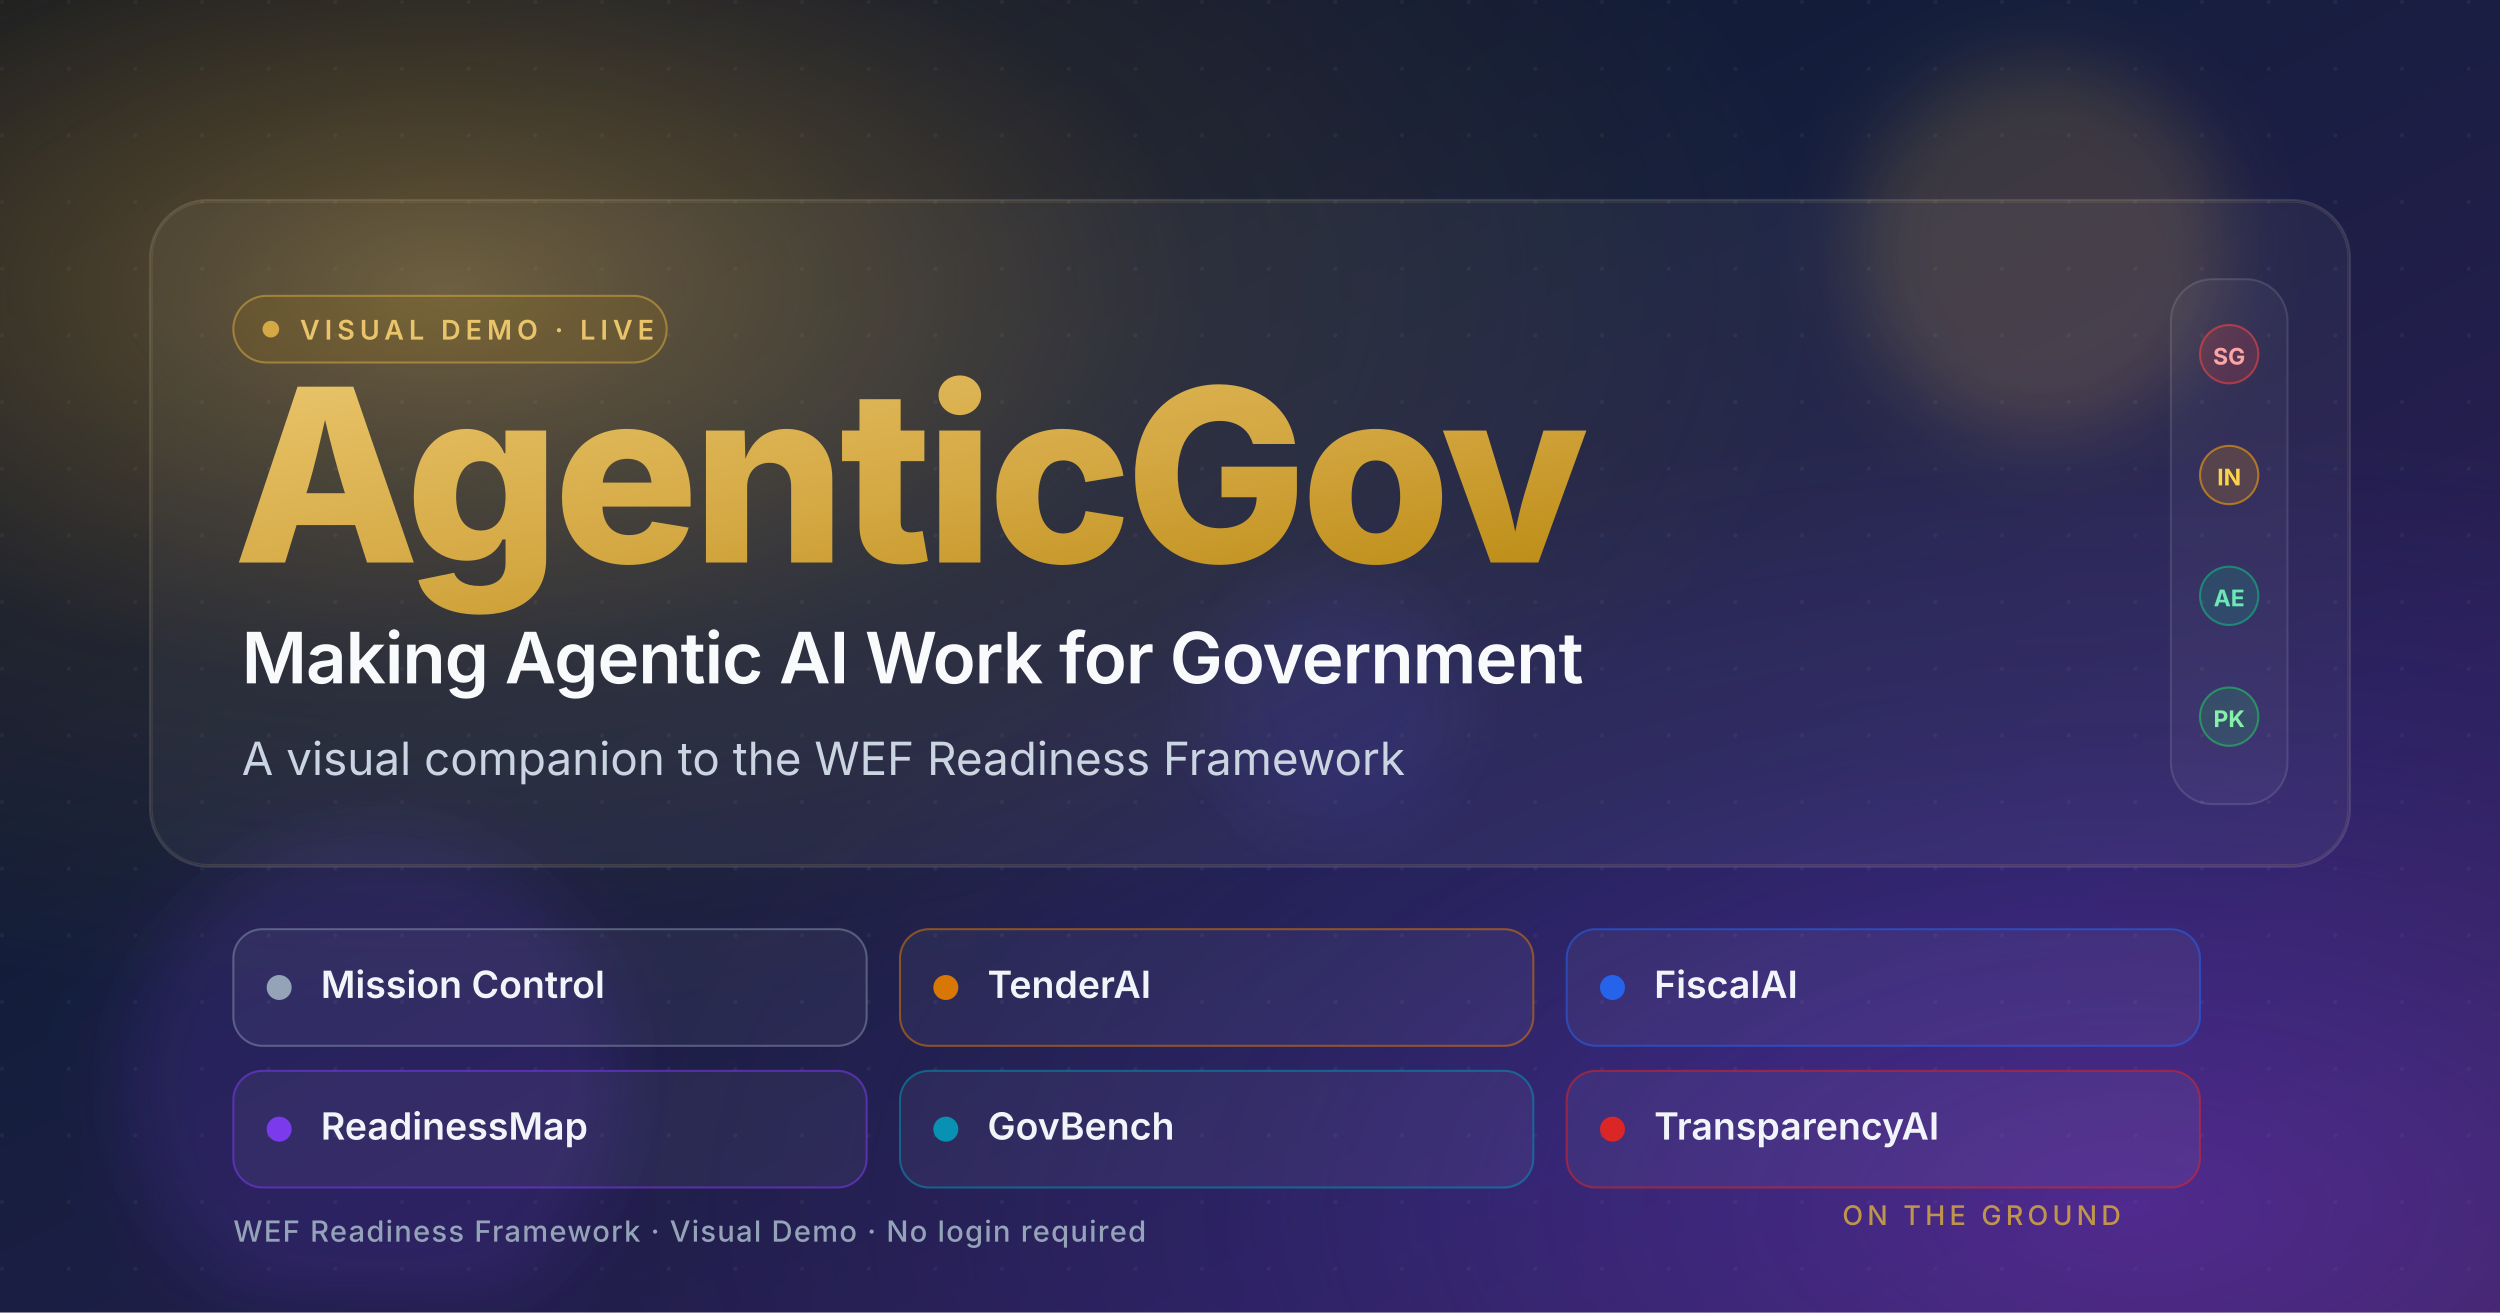
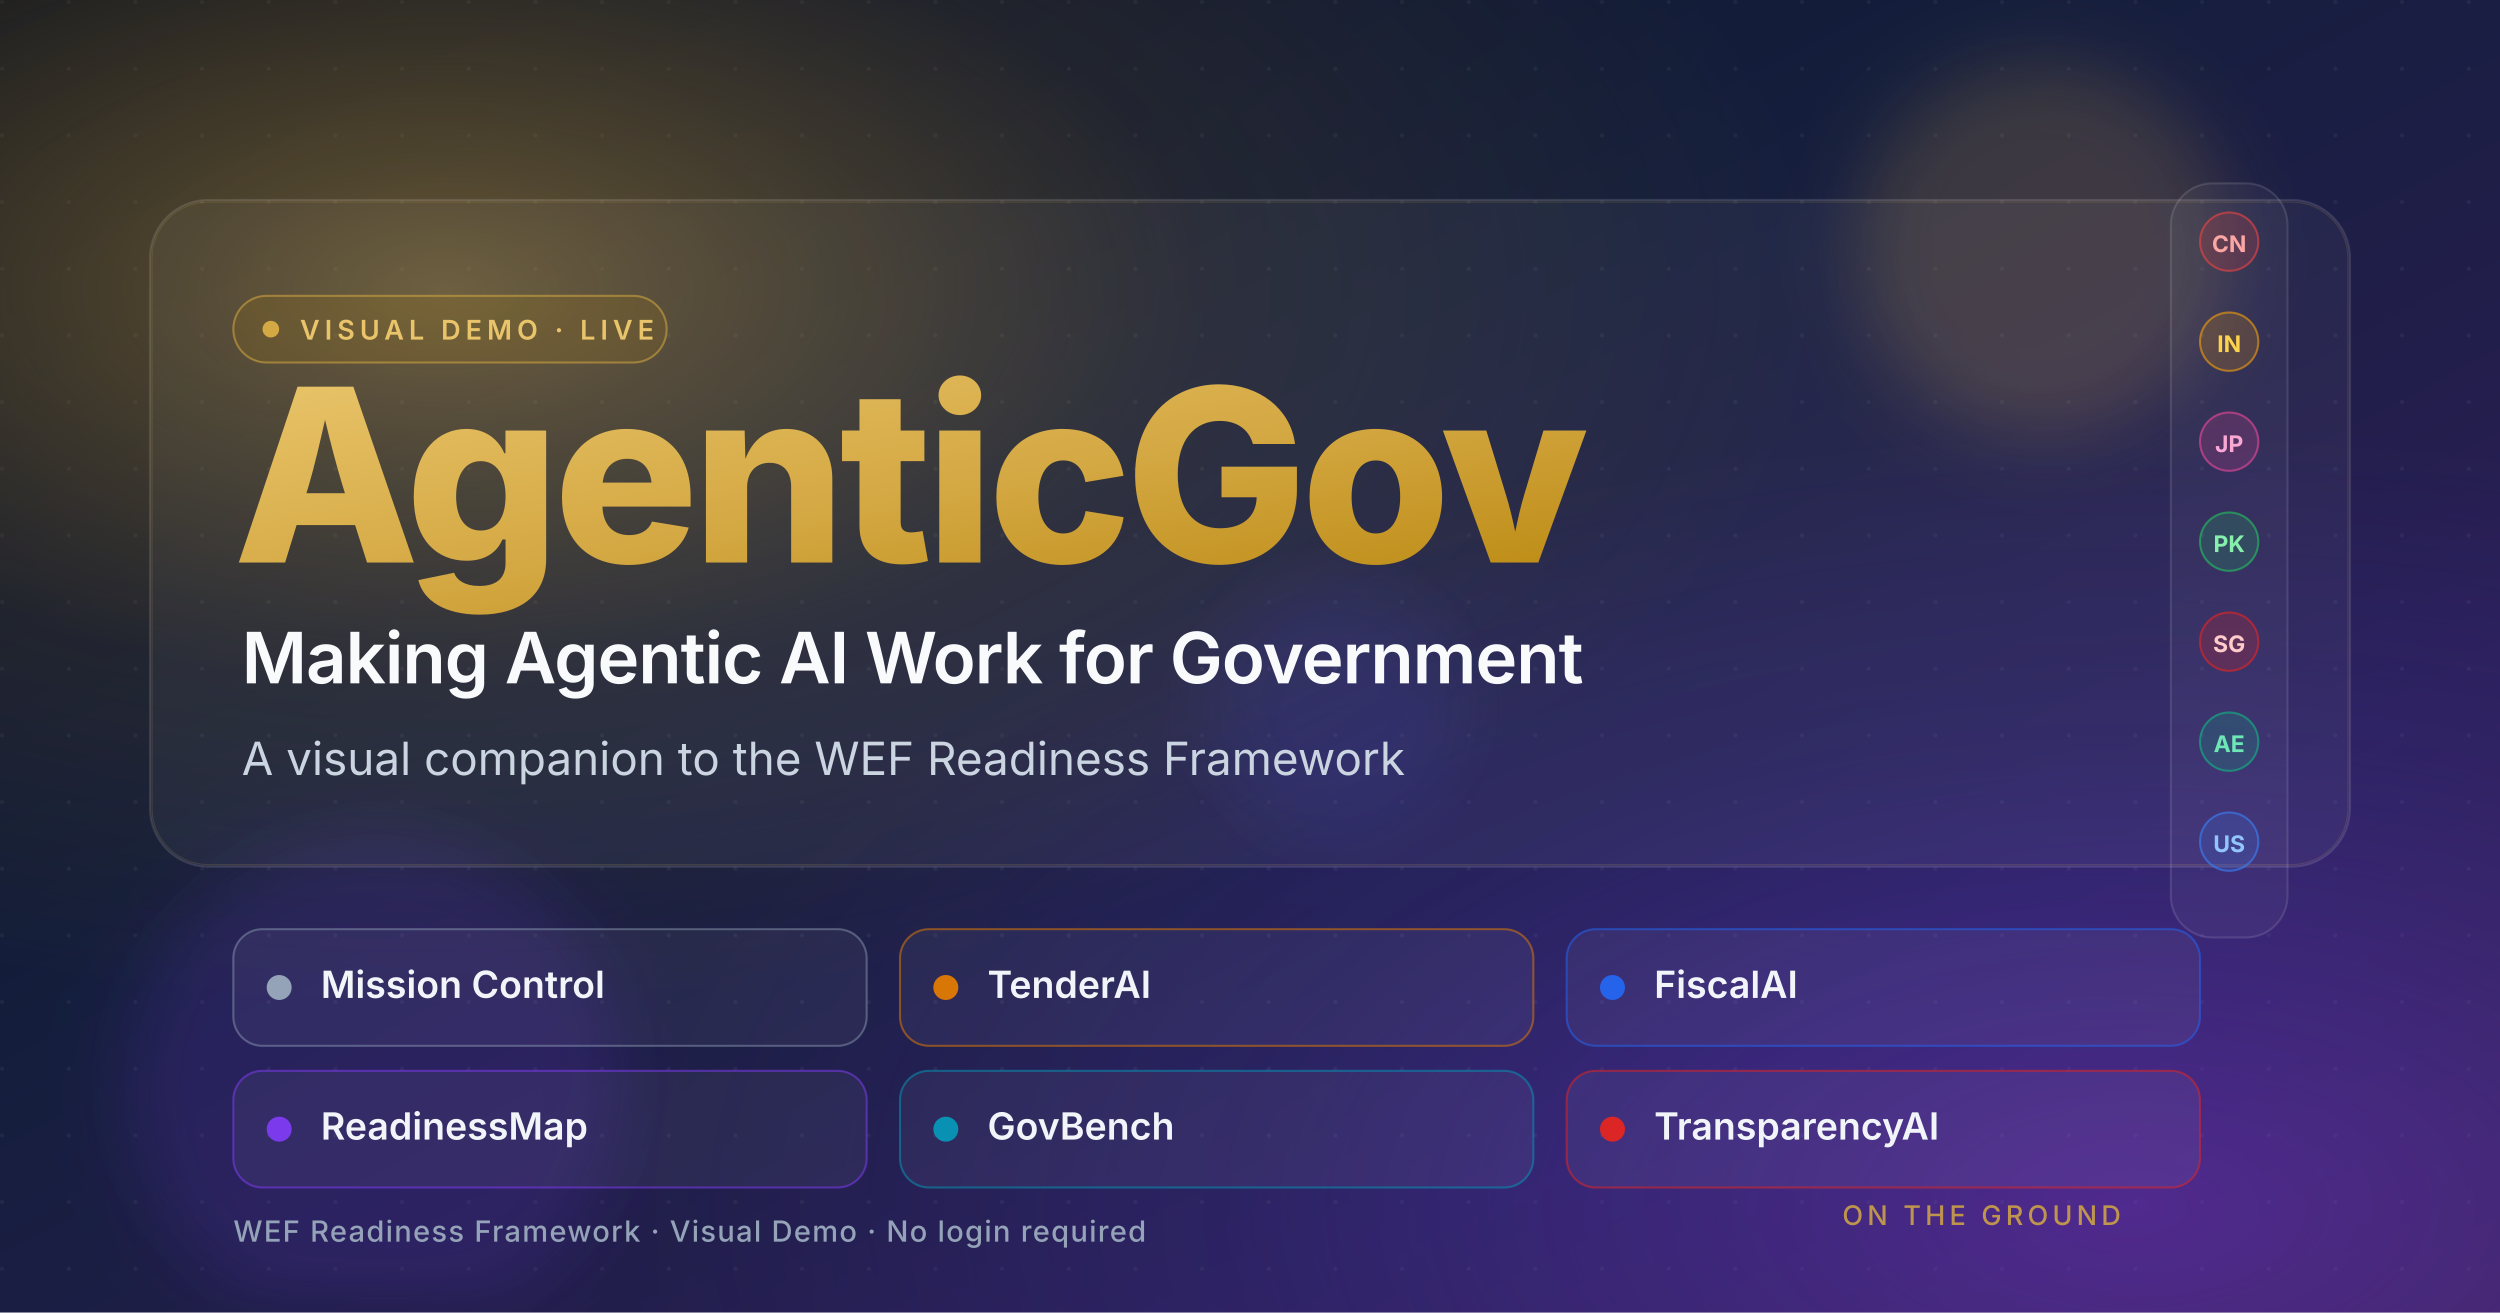
<svg xmlns="http://www.w3.org/2000/svg" width="1200" height="630" viewBox="0 0 1200 630" role="img" aria-label="AgenticGov — Making Agentic AI Work for Government">
  <defs>
    <linearGradient id="bg" x1="0%" y1="0%" x2="100%" y2="100%">
      <stop offset="0%" stop-color="#0B1224" />
      <stop offset="40%" stop-color="#141E3C" />
      <stop offset="75%" stop-color="#2A1E54" />
      <stop offset="100%" stop-color="#3A1F4A" />
    </linearGradient>
    <radialGradient id="goldGlow" cx="18%" cy="22%" r="55%">
      <stop offset="0%" stop-color="#D4A843" stop-opacity="0.45" />
      <stop offset="55%" stop-color="#B8860B" stop-opacity="0.10" />
      <stop offset="100%" stop-color="#B8860B" stop-opacity="0" />
    </radialGradient>
    <radialGradient id="violetGlow" cx="85%" cy="92%" r="60%">
      <stop offset="0%" stop-color="#7C3AED" stop-opacity="0.40" />
      <stop offset="60%" stop-color="#4F46E5" stop-opacity="0.12" />
      <stop offset="100%" stop-color="#4F46E5" stop-opacity="0" />
    </radialGradient>
    <linearGradient id="goldText" x1="0%" y1="0%" x2="100%" y2="100%">
      <stop offset="0%" stop-color="#E9C46A" />
      <stop offset="50%" stop-color="#D4A843" />
      <stop offset="100%" stop-color="#B8860B" />
    </linearGradient>
    <filter id="glassBlur" x="-10%" y="-10%" width="120%" height="120%">
      <feGaussianBlur in="SourceGraphic" stdDeviation="18" />
    </filter>
    <pattern id="dots" x="0" y="0" width="32" height="32" patternUnits="userSpaceOnUse">
      <circle cx="1" cy="1" r="1" fill="#FFFFFF" fill-opacity="0.05" />
    </pattern>
  </defs>
  <rect width="1200" height="630" fill="url(#bg)" />
  <rect width="1200" height="630" fill="url(#dots)" />
  <rect width="1200" height="630" fill="url(#goldGlow)" />
  <rect width="1200" height="630" fill="url(#violetGlow)" />
  <g filter="url(#glassBlur)" opacity="0.55">
    <circle cx="980" cy="120" r="90" fill="#D4A843" fill-opacity="0.35" />
    <circle cx="180" cy="520" r="120" fill="#7C3AED" fill-opacity="0.30" />
    <circle cx="640" cy="340" r="60" fill="#4F46E5" fill-opacity="0.25" />
  </g>
  <g>
    <rect x="72" y="96" width="1056" height="320" rx="28" ry="28" fill="#FFFFFF" fill-opacity="0.04" stroke="#FFFFFF" stroke-opacity="0.12" stroke-width="1" />
    <rect x="73" y="97" width="1054" height="318" rx="27" ry="27" fill="none" stroke="#D4A843" stroke-opacity="0.18" stroke-width="0.5" />
  </g>
  <g transform="translate(112, 142)">
    <rect x="0" y="0" width="208" height="32" rx="16" ry="16" fill="#B8860B" fill-opacity="0.14" stroke="#D4A843" stroke-opacity="0.55" stroke-width="1" />
    <circle cx="18" cy="16" r="4" fill="#D4A843" />
    <text x="32" y="21" font-family="Inter, -apple-system, &quot;Segoe UI&quot;, sans-serif" font-size="13" font-weight="600" letter-spacing="2.4" fill="#E9C46A">
      VISUAL DEMO · LIVE
    </text>
  </g>
  <text x="112" y="270" font-family="Inter, -apple-system, &quot;Segoe UI&quot;, sans-serif" font-size="116" font-weight="800" letter-spacing="-3" fill="url(#goldText)">AgenticGov</text>
  <text x="116" y="328" font-family="Inter, -apple-system, &quot;Segoe UI&quot;, sans-serif" font-size="34" font-weight="600" letter-spacing="-0.5" fill="#F8FAFC">
    Making Agentic AI Work for Government
  </text>
  <text x="116" y="372" font-family="Inter, -apple-system, &quot;Segoe UI&quot;, sans-serif" font-size="22" font-weight="400" fill="#CBD5E1">
    A visual companion to the WEF Readiness Framework
  </text>
  <g transform="translate(112, 446)">
    <g>
      <rect width="304" height="56" rx="14" ry="14" fill="#FFFFFF" fill-opacity="0.05" stroke="#94A3B8" stroke-opacity="0.45" stroke-width="1" />
      <circle cx="22" cy="28" r="6" fill="#94A3B8" />
      <text x="42" y="33" font-family="Inter, -apple-system, &quot;Segoe UI&quot;, sans-serif" font-size="18" font-weight="600" fill="#F1F5F9">Mission Control</text>
    </g>
    <g transform="translate(320, 0)">
      <rect width="304" height="56" rx="14" ry="14" fill="#FFFFFF" fill-opacity="0.05" stroke="#D97706" stroke-opacity="0.55" stroke-width="1" />
      <circle cx="22" cy="28" r="6" fill="#D97706" />
      <text x="42" y="33" font-family="Inter, -apple-system, &quot;Segoe UI&quot;, sans-serif" font-size="18" font-weight="600" fill="#F1F5F9">TenderAI</text>
    </g>
    <g transform="translate(640, 0)">
      <rect width="304" height="56" rx="14" ry="14" fill="#FFFFFF" fill-opacity="0.05" stroke="#2563EB" stroke-opacity="0.55" stroke-width="1" />
      <circle cx="22" cy="28" r="6" fill="#2563EB" />
      <text x="42" y="33" font-family="Inter, -apple-system, &quot;Segoe UI&quot;, sans-serif" font-size="18" font-weight="600" fill="#F1F5F9">FiscalAI</text>
    </g>
  </g>
  <g transform="translate(112, 514)">
    <g>
      <rect width="304" height="56" rx="14" ry="14" fill="#FFFFFF" fill-opacity="0.05" stroke="#7C3AED" stroke-opacity="0.55" stroke-width="1" />
      <circle cx="22" cy="28" r="6" fill="#7C3AED" />
      <text x="42" y="33" font-family="Inter, -apple-system, &quot;Segoe UI&quot;, sans-serif" font-size="18" font-weight="600" fill="#F1F5F9">ReadinessMap</text>
    </g>
    <g transform="translate(320, 0)">
      <rect width="304" height="56" rx="14" ry="14" fill="#FFFFFF" fill-opacity="0.05" stroke="#0891B2" stroke-opacity="0.55" stroke-width="1" />
      <circle cx="22" cy="28" r="6" fill="#0891B2" />
      <text x="42" y="33" font-family="Inter, -apple-system, &quot;Segoe UI&quot;, sans-serif" font-size="18" font-weight="600" fill="#F1F5F9">GovBench</text>
    </g>
    <g transform="translate(640, 0)">
      <rect width="304" height="56" rx="14" ry="14" fill="#FFFFFF" fill-opacity="0.05" stroke="#DC2626" stroke-opacity="0.55" stroke-width="1" />
      <circle cx="22" cy="28" r="6" fill="#DC2626" />
      <text x="42" y="33" font-family="Inter, -apple-system, &quot;Segoe UI&quot;, sans-serif" font-size="18" font-weight="600" fill="#F1F5F9">TransparencyAI</text>
    </g>
  </g>
-   <g transform="translate(1054, 142)">
-     <rect x="-12" y="-8" width="56" height="252" rx="20" ry="20" fill="#FFFFFF" fill-opacity="0.04" stroke="#FFFFFF" stroke-opacity="0.12" stroke-width="1" />
-     <g transform="translate(0, 12)">
+   <g transform="translate(1054, 96)">
+     <rect x="-12" y="-8" width="56" height="362" rx="20" ry="20" fill="#FFFFFF" fill-opacity="0.04" stroke="#FFFFFF" stroke-opacity="0.12" stroke-width="1" />
+     <g transform="translate(0, 4)">
      <circle cx="16" cy="16" r="14" fill="#EF4444" fill-opacity="0.18" stroke="#EF4444" stroke-opacity="0.6" stroke-width="1" />
-       <text x="16" y="21" text-anchor="middle" font-family="Inter, -apple-system, &quot;Segoe UI&quot;, sans-serif" font-size="11" font-weight="700" fill="#FCA5A5">SG</text>
+       <text x="16" y="21" text-anchor="middle" font-family="Inter, -apple-system, &quot;Segoe UI&quot;, sans-serif" font-size="11" font-weight="700" fill="#FCA5A5">CN</text>
    </g>
-     <g transform="translate(0, 70)">
+     <g transform="translate(0, 52)">
      <circle cx="16" cy="16" r="14" fill="#F59E0B" fill-opacity="0.18" stroke="#F59E0B" stroke-opacity="0.6" stroke-width="1" />
      <text x="16" y="21" text-anchor="middle" font-family="Inter, -apple-system, &quot;Segoe UI&quot;, sans-serif" font-size="11" font-weight="700" fill="#FCD34D">IN</text>
    </g>
-     <g transform="translate(0, 128)">
+     <g transform="translate(0, 100)">
+       <circle cx="16" cy="16" r="14" fill="#EC4899" fill-opacity="0.18" stroke="#EC4899" stroke-opacity="0.6" stroke-width="1" />
+       <text x="16" y="21" text-anchor="middle" font-family="Inter, -apple-system, &quot;Segoe UI&quot;, sans-serif" font-size="11" font-weight="700" fill="#F9A8D4">JP</text>
+     </g>
+     <g transform="translate(0, 148)">
+       <circle cx="16" cy="16" r="14" fill="#22C55E" fill-opacity="0.18" stroke="#22C55E" stroke-opacity="0.6" stroke-width="1" />
+       <text x="16" y="21" text-anchor="middle" font-family="Inter, -apple-system, &quot;Segoe UI&quot;, sans-serif" font-size="11" font-weight="700" fill="#86EFAC">PK</text>
+     </g>
+     <g transform="translate(0, 196)">
+       <circle cx="16" cy="16" r="14" fill="#DC2626" fill-opacity="0.22" stroke="#DC2626" stroke-opacity="0.65" stroke-width="1" />
+       <text x="16" y="21" text-anchor="middle" font-family="Inter, -apple-system, &quot;Segoe UI&quot;, sans-serif" font-size="11" font-weight="700" fill="#FECACA">SG</text>
+     </g>
+     <g transform="translate(0, 244)">
      <circle cx="16" cy="16" r="14" fill="#10B981" fill-opacity="0.18" stroke="#10B981" stroke-opacity="0.6" stroke-width="1" />
      <text x="16" y="21" text-anchor="middle" font-family="Inter, -apple-system, &quot;Segoe UI&quot;, sans-serif" font-size="11" font-weight="700" fill="#6EE7B7">AE</text>
    </g>
-     <g transform="translate(0, 186)">
-       <circle cx="16" cy="16" r="14" fill="#22C55E" fill-opacity="0.18" stroke="#22C55E" stroke-opacity="0.6" stroke-width="1" />
-       <text x="16" y="21" text-anchor="middle" font-family="Inter, -apple-system, &quot;Segoe UI&quot;, sans-serif" font-size="11" font-weight="700" fill="#86EFAC">PK</text>
+     <g transform="translate(0, 292)">
+       <circle cx="16" cy="16" r="14" fill="#3B82F6" fill-opacity="0.18" stroke="#3B82F6" stroke-opacity="0.6" stroke-width="1" />
+       <text x="16" y="21" text-anchor="middle" font-family="Inter, -apple-system, &quot;Segoe UI&quot;, sans-serif" font-size="11" font-weight="700" fill="#93C5FD">US</text>
    </g>
  </g>
  <g transform="translate(112, 596)">
    <text font-family="Inter, -apple-system, &quot;Segoe UI&quot;, sans-serif" font-size="14" font-weight="500" letter-spacing="0.6" fill="#94A3B8">
      WEF Readiness Framework  ·  Visual Demo  ·  No login required
    </text>
  </g>
  <g transform="translate(1018, 588)">
    <text text-anchor="end" font-family="Inter, -apple-system, &quot;Segoe UI&quot;, sans-serif" font-size="13" font-weight="500" letter-spacing="2" fill="#D4A843" fill-opacity="0.85">
      ON THE GROUND
    </text>
  </g>
</svg>
